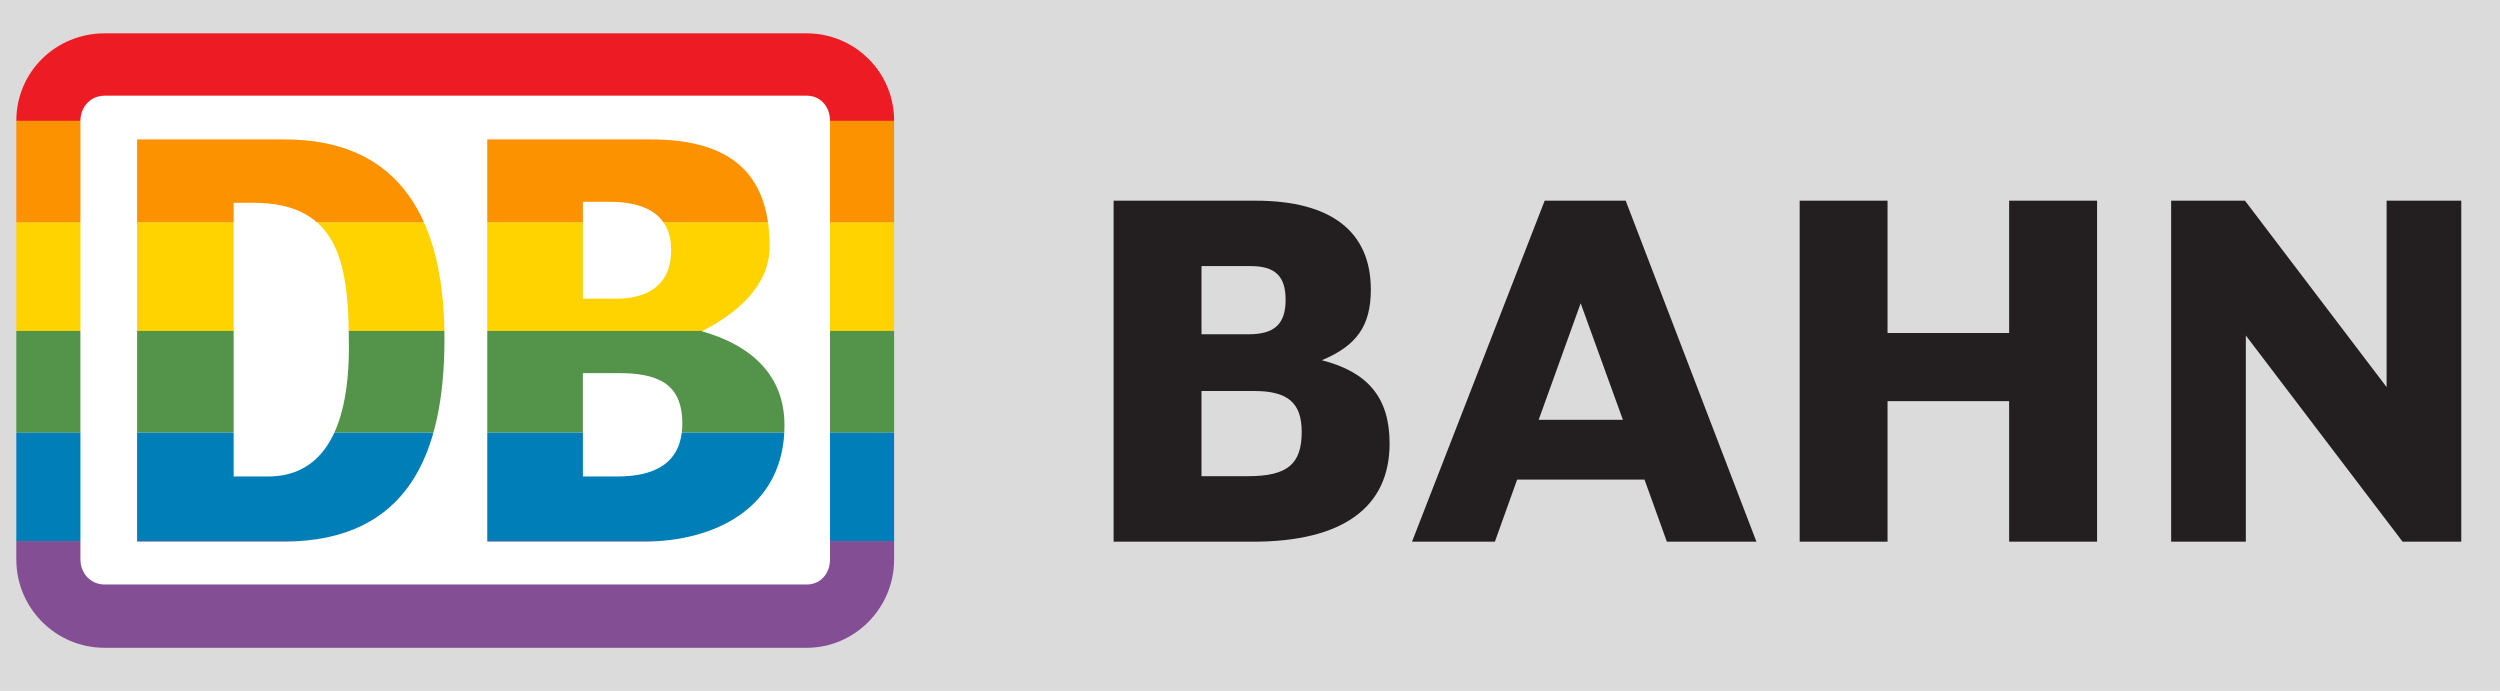
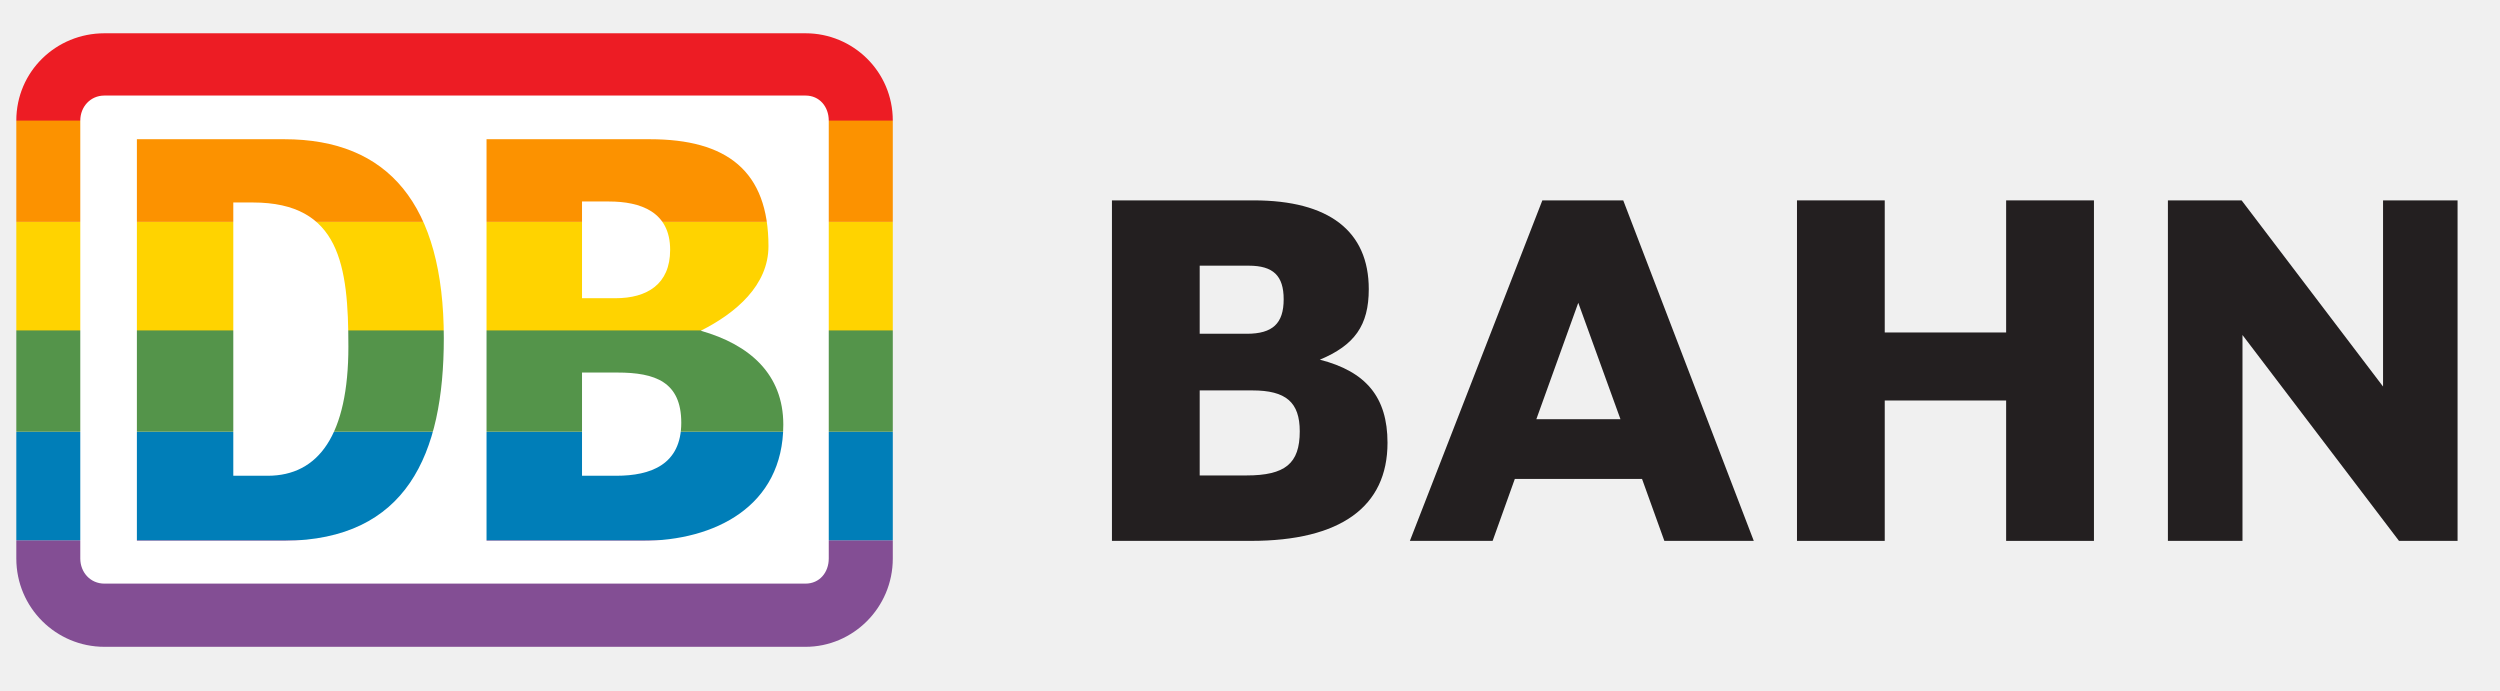
- <svg xmlns="http://www.w3.org/2000/svg" width="1035" height="286" viewBox="0 0 1035 286" fill="none">
-   <rect width="1035" height="286" fill="#DBDBDB" />
-   <mask id="mask0_1771_858" style="mask-type:alpha" maskUnits="userSpaceOnUse" x="6" y="13" width="365" height="256">
-     <path d="M334.011 13.8H43.269C23.294 13.8 6.756 29.595 6.756 50.005V231.568C6.756 252.004 23.294 268.184 43.269 268.184H334.011C353.627 268.184 370.165 252.004 370.165 231.568V50.005C370.165 29.595 353.627 13.8 334.011 13.8Z" fill="#ED1C24" />
+ <svg xmlns="http://www.w3.org/2000/svg" fill="none" viewBox="0 0 326 90">
+   <mask id="b" x="2" y="4" width="115" height="81" style="mask-type:alpha" maskUnits="userSpaceOnUse">
+     <path d="m105.05 4.34h-91.44c-6.282 0-11.483 4.968-11.483 11.387v57.102c0 6.427 5.201 11.516 11.483 11.516h91.44c6.169 0 11.37-5.088 11.37-11.516v-57.102c0-6.419-5.201-11.387-11.37-11.387z" fill="#ED1C24" />
  </mask>
-   <g mask="url(#mask0_1771_858)">
-     <path d="M373 224H5V275H373V224Z" fill="#834E94" />
-     <path d="M373 179H5V224H373V179Z" fill="#007EB8" />
-     <path d="M373 134H5V179H373V134Z" fill="#54944A" />
-     <path d="M373 92H5V137H373V92Z" fill="#FFD300" />
-     <path d="M372 47H4V92H372V47Z" fill="#FC9200" />
-     <path d="M372 5H4V50H372V5Z" fill="#ED1C24" />
-     <path d="M343.627 231.568C343.627 237.363 339.781 241.979 334.012 241.979H43.269C37.525 241.979 33.294 237.363 33.294 231.568V50.005C33.294 44.236 37.525 39.62 43.269 39.62H334.012C339.781 39.62 343.627 44.236 343.627 50.005V231.568Z" fill="white" />
-     <mask id="mask1_1771_858" style="mask-type:alpha" maskUnits="userSpaceOnUse" x="4" y="57" width="377" height="218">
-       <path d="M282.473 175.287C282.473 158.339 271.704 154.467 255.96 154.467H241.319V197.262H255.55C269.806 197.262 282.473 192.646 282.473 175.287ZM241.319 123.647H255.191C268.268 123.647 277.857 117.877 277.857 103.595C277.857 87.775 265.55 83.544 252.473 83.544H241.319V123.647ZM266.319 224.236H201.729V57.724H269.422C301.345 57.724 318.627 70.826 318.627 102.057C318.627 118.262 305.165 129.8 290.55 137.134C310.96 142.903 324.78 155.262 324.78 176.057C324.78 209.98 296.319 224.236 266.319 224.236Z" fill="#ED1C24" />
-       <path d="M144.447 143.672C144.447 110.134 140.96 83.954 104.832 83.954H96.73V197.262H110.96C132.114 197.262 144.447 180.313 144.447 143.672ZM117.883 224.236H56.755V57.724H117.883C160.96 57.724 184.011 84.698 184.011 140.211C184.011 188.416 168.652 223.851 117.883 224.236Z" fill="#ED1C24" />
+   <g mask="url(#b)">
+     <path d="m117.31 70.448h-115.74v16.04h115.74v-16.04z" fill="#834E94" />
+     <path d="m117.31 56.296h-115.74v14.153h115.74v-14.153z" fill="#007EB8" />
+     <path d="m117.31 42.143h-115.74v14.153h115.74v-14.153z" fill="#54944A" />
+     <path d="M117.31 28.934H1.573V43.087H117.31V28.934Z" fill="#FFD300" />
+     <path d="m117 14.781h-115.74v14.153h115.74v-14.153z" fill="#FC9200" />
+     <path d="m117 1.572h-115.74v14.153h115.74v-14.153z" fill="#ED1C24" />
+     <path d="m108.07 72.829c0 1.823-1.21 3.274-3.024 3.274h-91.44c-1.806 0-3.137-1.452-3.137-3.274v-57.102c0-1.814 1.331-3.266 3.137-3.266h91.44c1.814 0 3.024 1.452 3.024 3.266v57.102z" fill="#fff" />
+     <mask id="a" x="1" y="18" width="119" height="69" style="mask-type:alpha" maskUnits="userSpaceOnUse">
+       <path d="m88.838 55.128c0-5.33-3.387-6.548-8.338-6.548h-4.605v13.459h4.476c4.484 0 8.467-1.452 8.467-6.911zm-12.943-16.241h4.363c4.113 0 7.129-1.814 7.129-6.306 0-4.976-3.871-6.306-7.984-6.306h-3.508v12.612zm7.863 31.636h-20.314v-52.369h21.289c10.04 0 15.475 4.121 15.475 13.943 0 5.097-4.234 8.725-8.83 11.032 6.419 1.814 10.765 5.701 10.765 12.241 0 10.669-8.951 15.152-18.386 15.152z" fill="#ED1C24" />
+       <path d="m45.429 45.185c0-10.548-1.097-18.781-12.459-18.781h-2.548v35.636h4.476c6.653 0 10.532-5.33 10.532-16.854zm-8.354 25.338h-19.225v-52.369h19.225c13.548 0 20.798 8.483 20.798 25.942 0 15.161-4.83 26.305-20.798 26.426z" fill="#ED1C24" />
    </mask>
-     <g mask="url(#mask1_1771_858)">
-       <path d="M376 224H8V275H376V224Z" fill="#834E94" />
-       <path d="M376 179H8V224H376V179Z" fill="#007EB8" />
-       <path d="M376 134H8V179H376V134Z" fill="#54944A" />
-       <path d="M376 92H8V137H376V92Z" fill="#FFD300" />
-       <path d="M375 47H7V92H375V47Z" fill="#FC9200" />
-       <path d="M375 4H7V49H375V4Z" fill="#ED1C24" />
+     <g mask="url(#a)">
+       <path d="m118.25 70.448h-115.74v16.04h115.74v-16.04z" fill="#834E94" />
+       <path d="m118.25 56.296h-115.74v14.153h115.74v-14.153z" fill="#007EB8" />
+       <path d="m118.25 42.143h-115.74v14.153h115.74v-14.153z" fill="#54944A" />
+       <path d="m118.25 28.934h-115.74v14.153h115.74v-14.153z" fill="#FFD300" />
+       <path d="m117.94 14.781h-115.74v14.153h115.74v-14.153z" fill="#FC9200" />
+       <path d="m117.94 1.258h-115.74v14.153h115.74v-14.153z" fill="#ED1C24" />
    </g>
  </g>
-   <path d="M831.779 83.082C831.779 83.082 831.779 135.056 831.779 137.851H781.446C781.446 135.056 781.446 83.082 781.446 83.082H745.062V224.261H781.446C781.446 224.261 781.446 168.851 781.446 166.056H831.779C831.779 168.851 831.779 224.261 831.779 224.261H868.189V83.082H831.779Z" fill="#231F20" />
-   <path d="M988.06 83.082C988.06 83.082 988.06 152.441 988.06 160.261C983.24 153.877 929.419 83.082 929.419 83.082H898.855V224.261H929.778C929.778 224.261 929.778 146.774 929.778 138.902C934.625 145.287 994.676 224.261 994.676 224.261H1018.96V83.082H988.06Z" fill="#231F20" />
-   <path d="M497.421 161.877C499.96 161.877 519.242 161.877 519.242 161.877C533.216 161.877 538.908 166.8 538.908 178.851C538.908 192.184 532.883 197.133 516.78 197.133C516.78 197.133 499.908 197.133 497.421 197.133V161.877ZM516.96 138.39C516.96 138.39 499.908 138.39 497.421 138.39V110.159C499.934 110.159 517.729 110.159 517.729 110.159C527.908 110.159 532.242 114.313 532.242 124.108C532.242 134.108 527.677 138.39 516.96 138.39ZM547.242 149.133C561.6 143.133 567.524 134.979 567.524 119.902C567.524 95.8 551.011 83.082 519.806 83.082H461.037V224.261H518.677C555.729 224.261 575.293 210.184 575.293 183.595C575.293 164.62 566.318 154.031 547.242 149.133Z" fill="#231F20" />
-   <path d="M637.01 173.799L654.395 125.542L671.882 173.799H637.01ZM690.087 224.26H727.164L673.036 83.081H639.498L584.575 224.26H618.882L628.087 198.568H680.831L690.087 224.26Z" fill="#231F20" />
+   <path d="m261.6 26.13v17.225h-15.83v-17.225h-11.443v44.401h11.443v-18.306h15.83v18.306h11.451v-44.401h-11.451z" fill="#231F20" />
+   <path d="m310.75 26.13v24.273c-1.516-2.008-18.443-24.273-18.443-24.273h-9.612v44.401h9.725v-26.846c1.524 2.008 20.41 26.846 20.41 26.846h7.637v-44.401h-9.717z" fill="#231F20" />
+   <path d="m156.44 50.91h6.863c4.395 0 6.185 1.548 6.185 5.338 0 4.193-1.895 5.75-6.959 5.75h-6.089v-11.088zm6.145-7.387h-6.145v-8.879h6.387c3.202 0 4.564 1.306 4.564 4.387 0 3.145-1.435 4.492-4.806 4.492zm9.524 3.379c4.516-1.887 6.379-4.452 6.379-9.193 0-7.58-5.194-11.58-15.008-11.58h-18.483v44.401h18.129c11.652 0 17.805-4.427 17.805-12.79 0-5.968-2.822-9.298-8.822-10.838z" fill="#231F20" />
+   <path d="m200.34 54.66 5.467-15.177 5.5 15.177h-10.967zm16.692 15.87h11.661l-17.023-44.401h-10.548l-17.274 44.401h10.79l2.895-8.08h16.588l2.911 8.08z" fill="#231F20" />
</svg>
